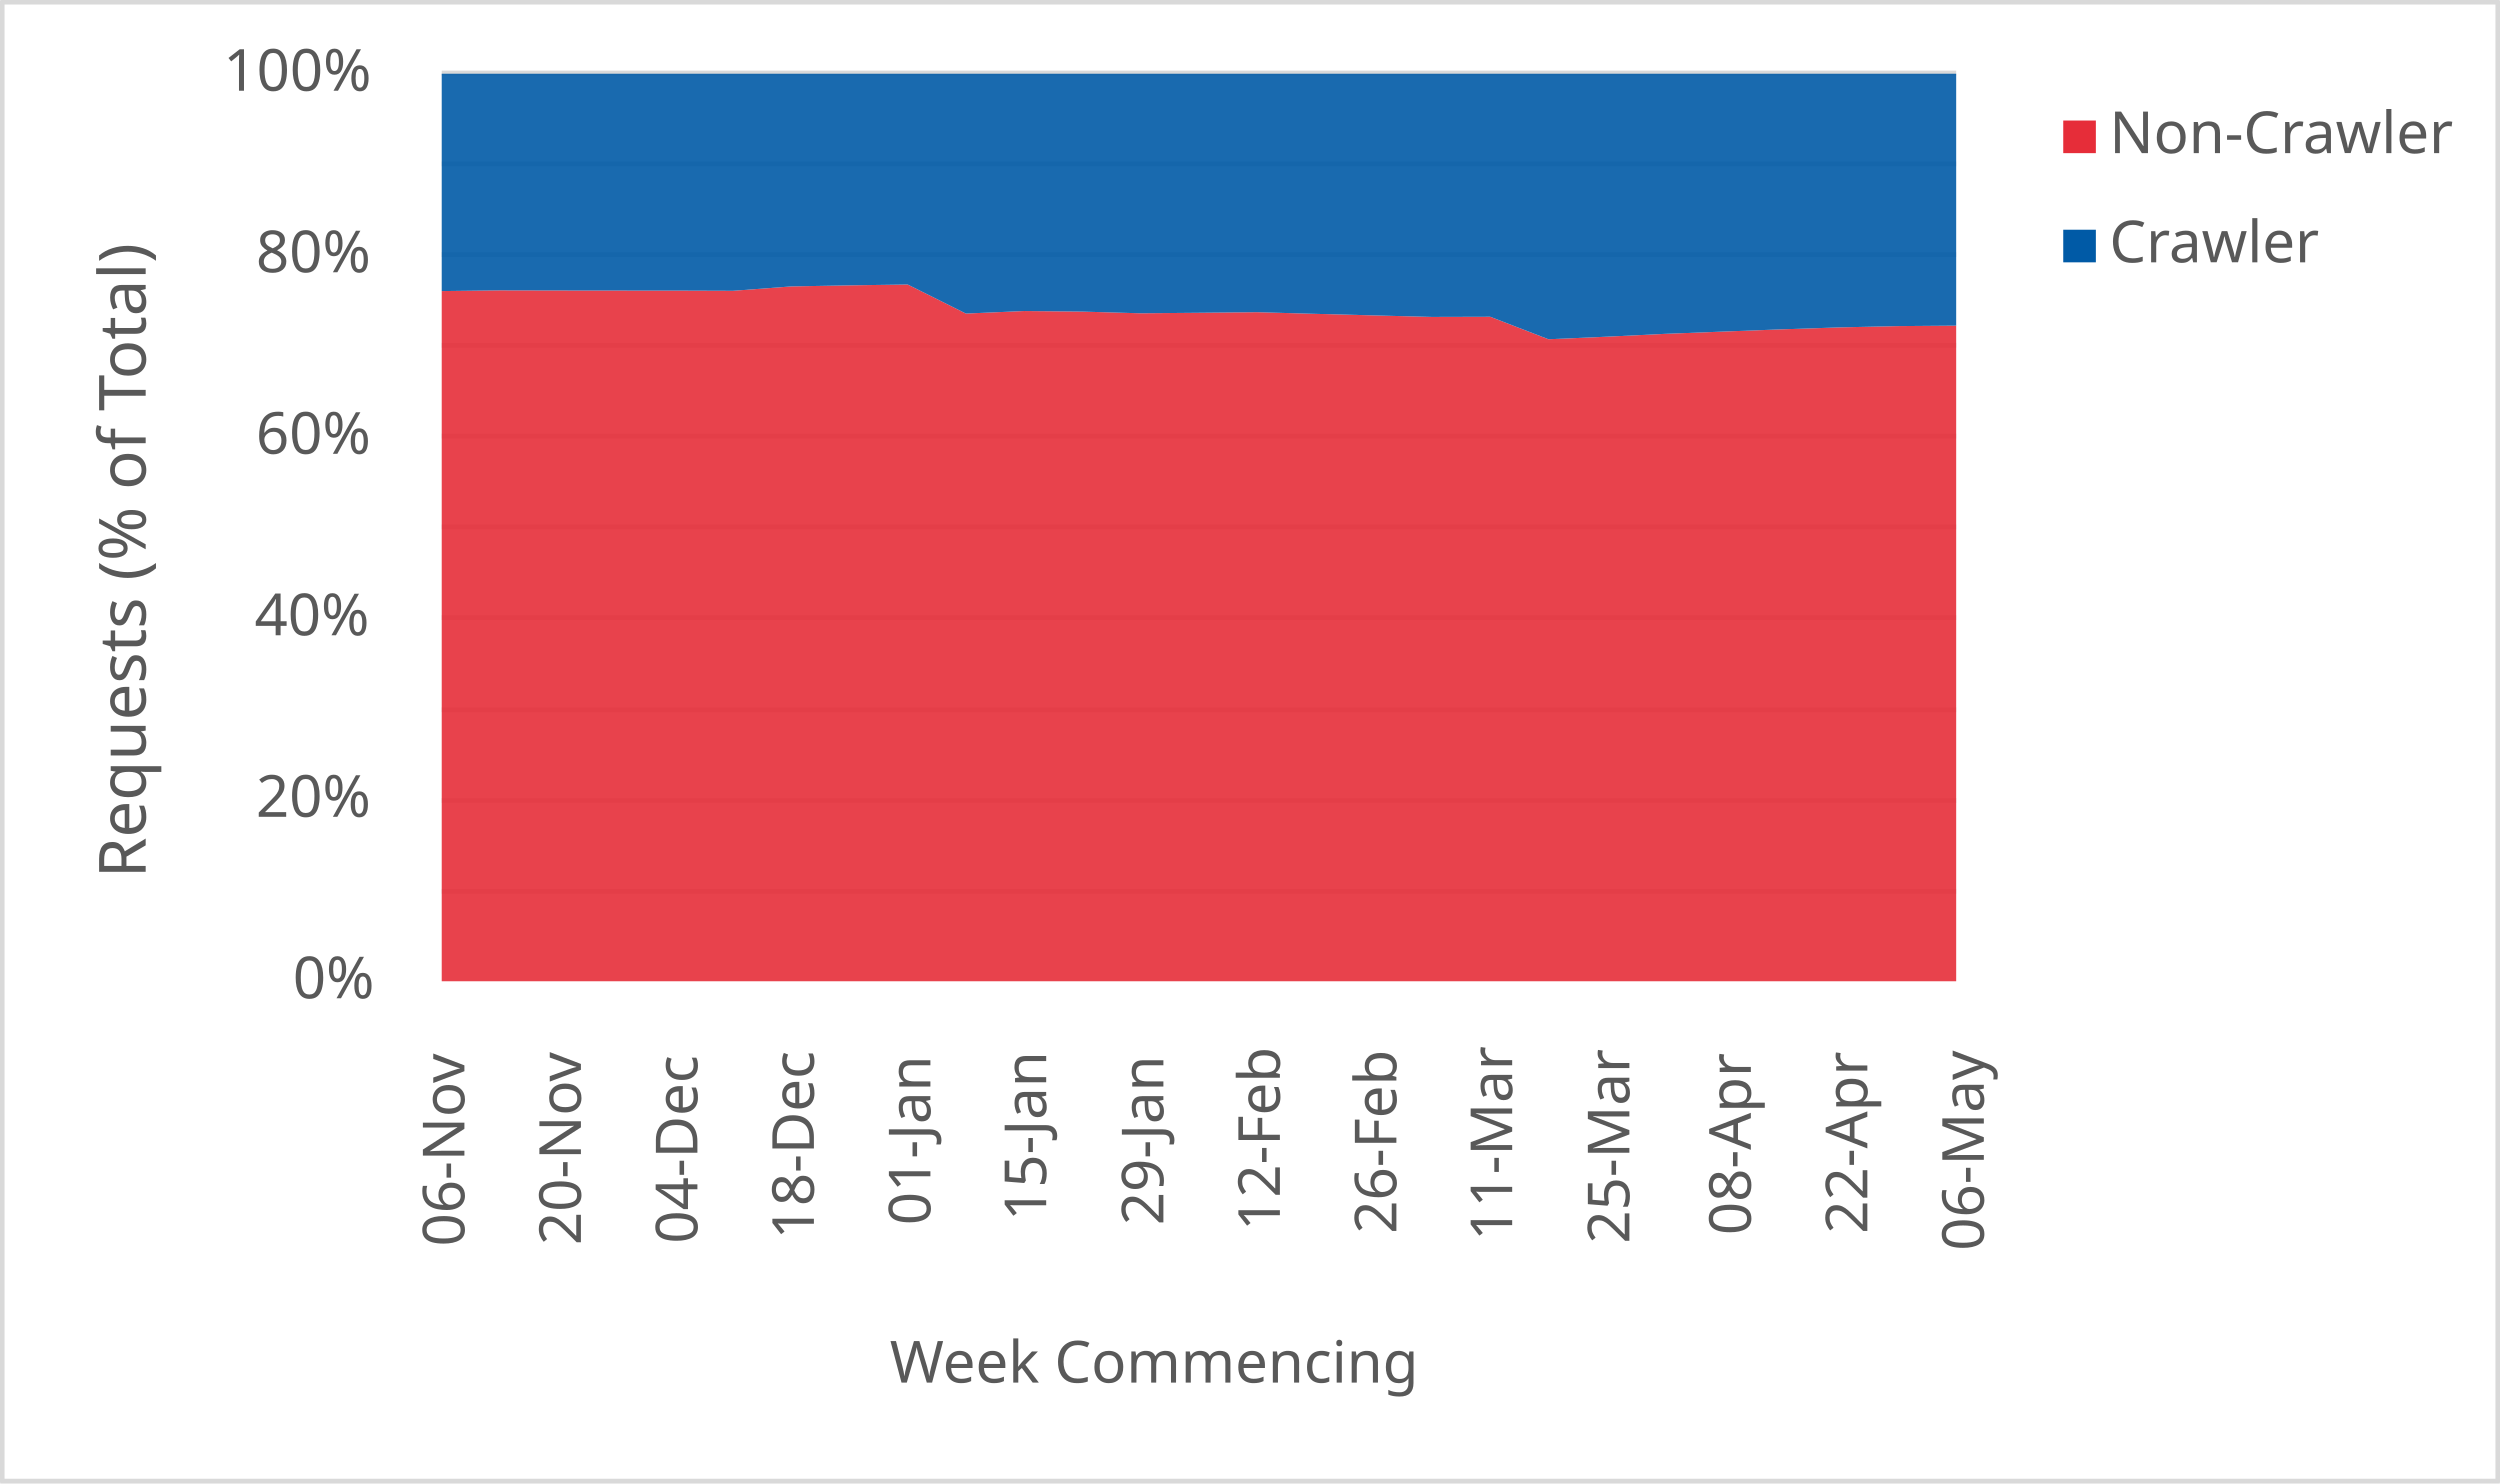
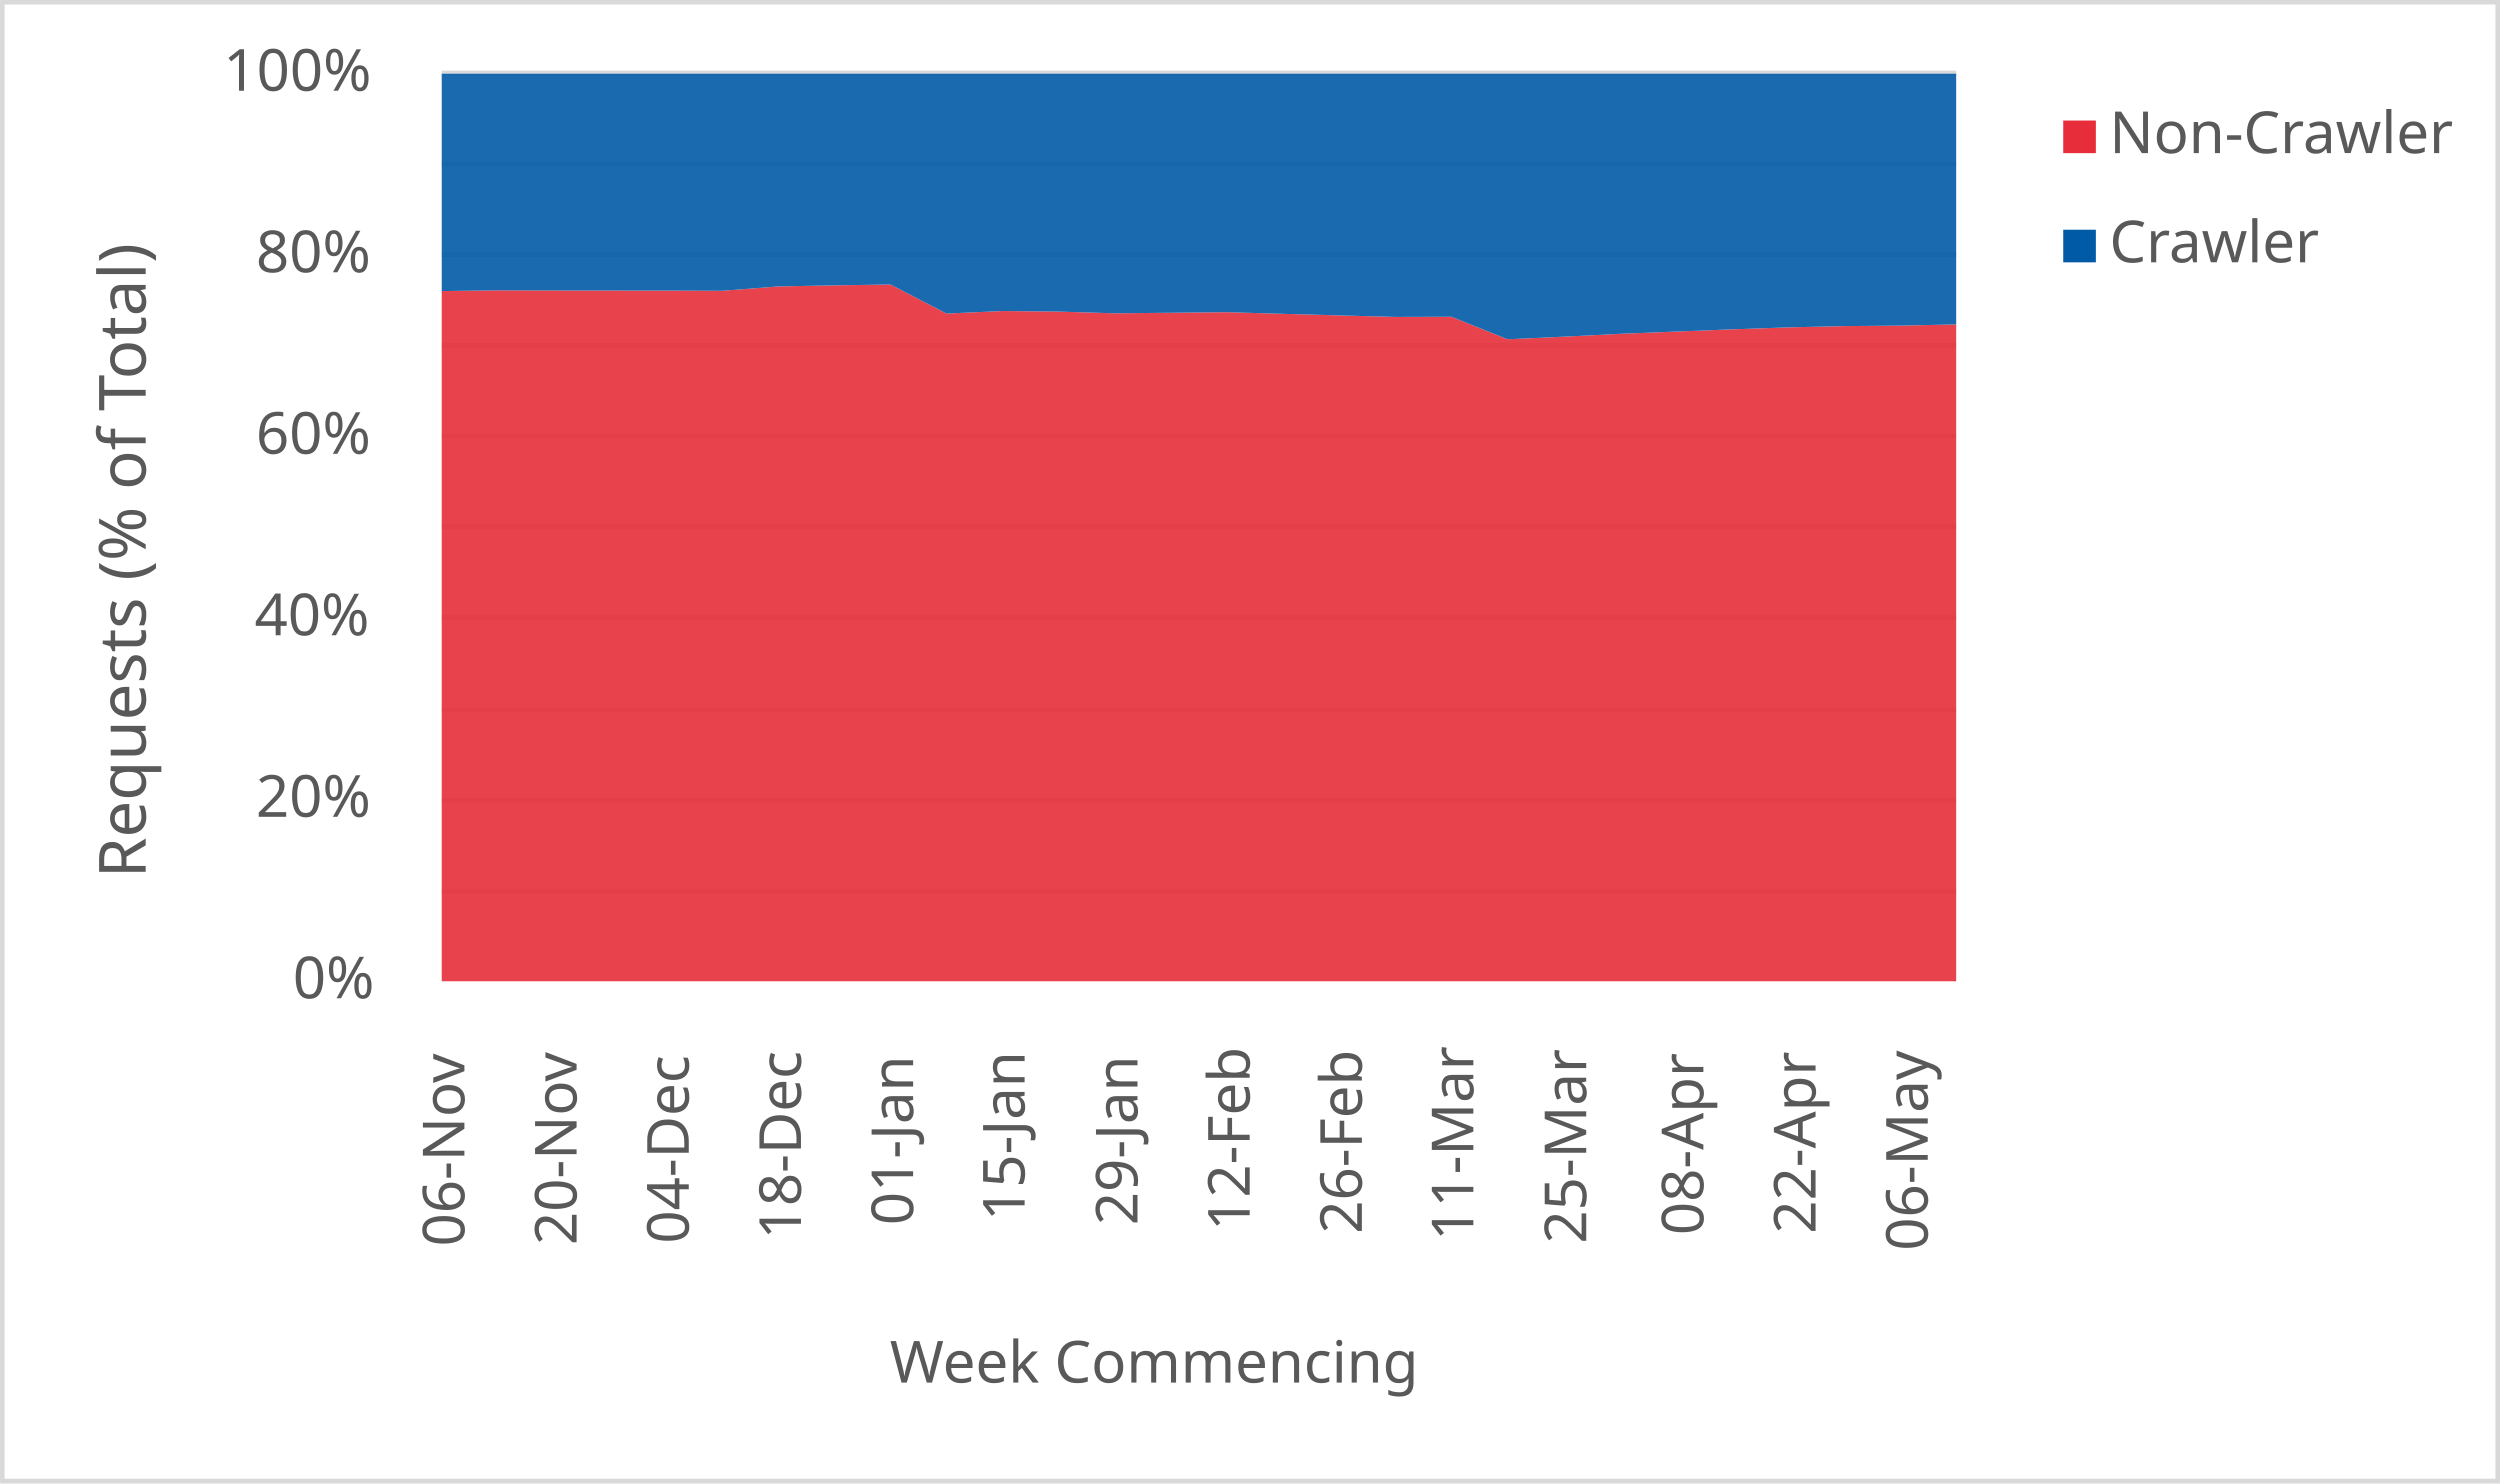
<svg xmlns="http://www.w3.org/2000/svg" width="1763" height="1046" xml:space="preserve" overflow="hidden">
  <defs>
    <clipPath id="clip0">
      <rect x="2917" y="346" width="1763" height="1046" />
    </clipPath>
  </defs>
  <g clip-path="url(#clip0)" transform="translate(-2917 -346)">
    <rect x="2918" y="347" width="1760" height="1043" fill="#FFFFFF" />
    <g>
      <path d="    M3228.5 974.532 4296.5 974.532    M3228.5 910.53 4296.5 910.53    M3228.5 846.528 4296.5 846.528    M3228.5 781.526 4296.5 781.526    M3228.5 717.524 4296.5 717.524    M3228.5 653.522 4296.5 653.522    M3228.5 589.52 4296.5 589.52    M3228.5 525.517 4296.5 525.517    M3228.5 461.515 4296.5 461.515    M3228.5 397.5 4296.5 397.5" stroke="#D9D9D9" stroke-width="3.438" stroke-linejoin="round" stroke-miterlimit="10" fill="none" />
    </g>
    <g>
      <path d="M 1038.5 4296.5 1038.5" stroke="#D9D9D9" stroke-width="3.438" stroke-linejoin="round" stroke-miterlimit="10" fill="none" fill-rule="evenodd" />
    </g>
    <g>
      <text fill="#595959" font-family="Verdana,sans-serif" font-weight="400" font-size="41" transform="matrix(6.12323e-17 -1 1 6.12323e-17 3244.5 1225)">06-Nov</text>
    </g>
    <g>
-       <text fill="#595959" font-family="Verdana,sans-serif" font-weight="400" font-size="41" transform="matrix(6.12323e-17 -1 1 6.12323e-17 3326.654 1224)">20-Nov</text>
+       <text fill="#595959" font-family="Verdana,sans-serif" font-weight="400" font-size="41" transform="matrix(6.12323e-17 -1 1 6.12323e-17 3323.611 1224)">20-Nov</text>
    </g>
    <g>
-       <text fill="#595959" font-family="Verdana,sans-serif" font-weight="400" font-size="41" transform="matrix(6.12323e-17 -1 1 6.12323e-17 3408.808 1223)">04-Dec</text>
+       <text fill="#595959" font-family="Verdana,sans-serif" font-weight="400" font-size="41" transform="matrix(6.12323e-17 -1 1 6.12323e-17 3402.722 1223)">04-Dec</text>
    </g>
    <g>
-       <text fill="#595959" font-family="Verdana,sans-serif" font-weight="400" font-size="41" transform="matrix(6.12323e-17 -1 1 6.12323e-17 3490.962 1220)">18-Dec</text>
+       <text fill="#595959" font-family="Verdana,sans-serif" font-weight="400" font-size="41" transform="matrix(6.12323e-17 -1 1 6.12323e-17 3481.833 1220)">18-Dec</text>
    </g>
    <g>
-       <text fill="#595959" font-family="Verdana,sans-serif" font-weight="400" font-size="41" transform="matrix(6.12323e-17 -1 1 6.12323e-17 3573.115 1210)">01-Jan</text>
+       <text fill="#595959" font-family="Verdana,sans-serif" font-weight="400" font-size="41" transform="matrix(6.12323e-17 -1 1 6.12323e-17 3560.944 1210)">01-Jan</text>
    </g>
    <g>
-       <text fill="#595959" font-family="Verdana,sans-serif" font-weight="400" font-size="41" transform="matrix(6.12323e-17 -1 1 6.12323e-17 3654.769 1207)">15-Jan</text>
+       <text fill="#595959" font-family="Verdana,sans-serif" font-weight="400" font-size="41" transform="matrix(6.12323e-17 -1 1 6.12323e-17 3639.556 1207)">15-Jan</text>
    </g>
    <g>
-       <text fill="#595959" font-family="Verdana,sans-serif" font-weight="400" font-size="41" transform="matrix(6.12323e-17 -1 1 6.12323e-17 3737.423 1210)">29-Jan</text>
+       <text fill="#595959" font-family="Verdana,sans-serif" font-weight="400" font-size="41" transform="matrix(6.12323e-17 -1 1 6.12323e-17 3719.167 1210)">29-Jan</text>
    </g>
    <g>
-       <text fill="#595959" font-family="Verdana,sans-serif" font-weight="400" font-size="41" transform="matrix(6.12323e-17 -1 1 6.12323e-17 3819.577 1214)">12-Feb</text>
+       <text fill="#595959" font-family="Verdana,sans-serif" font-weight="400" font-size="41" transform="matrix(6.12323e-17 -1 1 6.12323e-17 3798.278 1214)">12-Feb</text>
    </g>
    <g>
-       <text fill="#595959" font-family="Verdana,sans-serif" font-weight="400" font-size="41" transform="matrix(6.12323e-17 -1 1 6.12323e-17 3901.731 1216)">26-Feb</text>
+       <text fill="#595959" font-family="Verdana,sans-serif" font-weight="400" font-size="41" transform="matrix(6.12323e-17 -1 1 6.12323e-17 3877.389 1216)">26-Feb</text>
    </g>
    <g>
-       <text fill="#595959" font-family="Verdana,sans-serif" font-weight="400" font-size="41" transform="matrix(6.12323e-17 -1 1 6.12323e-17 3983.385 1221)">11-Mar</text>
+       <text fill="#595959" font-family="Verdana,sans-serif" font-weight="400" font-size="41" transform="matrix(6.12323e-17 -1 1 6.12323e-17 3956 1221)">11-Mar</text>
    </g>
    <g>
-       <text fill="#595959" font-family="Verdana,sans-serif" font-weight="400" font-size="41" transform="matrix(6.12323e-17 -1 1 6.12323e-17 4066.038 1223)">25-Mar</text>
+       <text fill="#595959" font-family="Verdana,sans-serif" font-weight="400" font-size="41" transform="matrix(6.12323e-17 -1 1 6.12323e-17 4035.611 1223)">25-Mar</text>
    </g>
    <g>
-       <text fill="#595959" font-family="Verdana,sans-serif" font-weight="400" font-size="41" transform="matrix(6.12323e-17 -1 1 6.12323e-17 4151.692 1217)">08-Apr</text>
+       <text fill="#595959" font-family="Verdana,sans-serif" font-weight="400" font-size="41" transform="matrix(6.12323e-17 -1 1 6.12323e-17 4118.222 1217)">08-Apr</text>
    </g>
    <g>
-       <text fill="#595959" font-family="Verdana,sans-serif" font-weight="400" font-size="41" transform="matrix(6.12323e-17 -1 1 6.12323e-17 4233.846 1216)">22-Apr</text>
+       <text fill="#595959" font-family="Verdana,sans-serif" font-weight="400" font-size="41" transform="matrix(6.12323e-17 -1 1 6.12323e-17 4197.333 1216)">22-Apr</text>
    </g>
    <g>
-       <text fill="#595959" font-family="Verdana,sans-serif" font-weight="400" font-size="41" transform="matrix(6.12323e-17 -1 1 6.12323e-17 4316 1228)">06-May</text>
+       <text fill="#595959" font-family="Verdana,sans-serif" font-weight="400" font-size="41" transform="matrix(6.12323e-17 -1 1 6.12323e-17 4276.444 1228)">06-May</text>
    </g>
    <g>
      <text fill="#595959" font-family="Verdana,sans-serif" font-weight="400" font-size="41" transform="matrix(1 0 0 1 3123.5 1050)">0%</text>
    </g>
    <g>
      <text fill="#595959" font-family="Verdana,sans-serif" font-weight="400" font-size="41" transform="matrix(1 0 0 1 3097.5 922)">20%</text>
    </g>
    <g>
      <text fill="#595959" font-family="Verdana,sans-serif" font-weight="400" font-size="41" transform="matrix(1 0 0 1 3096.5 794)">40%</text>
    </g>
    <g>
      <text fill="#595959" font-family="Verdana,sans-serif" font-weight="400" font-size="41" transform="matrix(1 0 0 1 3097.5 666)">60%</text>
    </g>
    <g>
      <text fill="#595959" font-family="Verdana,sans-serif" font-weight="400" font-size="41" transform="matrix(1 0 0 1 3097.5 538)">80%</text>
    </g>
    <g>
      <text fill="#595959" font-family="Verdana,sans-serif" font-weight="400" font-size="41" transform="matrix(1 0 0 1 3074.5 410)">100%</text>
    </g>
    <g>
      <text fill="#595959" font-family="Verdana,sans-serif" font-weight="400" font-size="41" transform="matrix(1 0 0 1 3544.5 1321)">Week Commencing</text>
    </g>
    <g>
      <text fill="#595959" font-family="Verdana,sans-serif" font-weight="400" font-size="46" transform="matrix(6.12323e-17 -1 1 6.12323e-17 3019.73 965.25)">Requests (% of Total)</text>
    </g>
    <rect x="2918.5" y="347.5" width="1760" height="1043" stroke="#D9D9D9" stroke-width="3.438" stroke-linejoin="round" stroke-miterlimit="10" fill="none" />
    <g>
-       <path d="M3228.5 1038 3269.577 1038 3310.654 1038 3351.731 1038 3392.808 1038 3433.885 1038 3474.962 1038 3516.038 1038 3557.115 1038 3598.192 1038 3639.269 1038 3680.346 1038 3721.423 1038 3762.5 1038 3803.577 1038 3844.654 1038 3885.731 1038 3926.808 1038 3967.885 1038 4008.962 1038 4050.038 1038 4091.115 1038 4132.192 1038 4173.269 1038 4214.346 1038 4255.423 1038 4296.5 1038 4296.5 575.629 4255.423 575.969 4214.346 576.873 4173.269 578.247 4132.192 579.83 4091.115 581.426 4050.038 583.435 4008.962 585.23 3967.885 569.376 3926.808 569.492 3885.731 568.421 3844.654 567.329 3803.577 566.161 3762.5 566.563 3721.423 566.937 3680.346 565.743 3639.269 565.333 3598.192 567.131 3557.115 546.636 3516.038 547.236 3474.962 547.985 3433.885 551.067 3392.808 550.921 3351.731 550.905 3310.654 550.853 3269.577 550.756 3228.5 551.267 3228.5 1038Z" fill="#e62d39" opacity="0.9" />
+       <path d="M3228.5 1038 3268.056 1038 3307.611 1038 3347.167 1038 3386.722 1038 3426.278 1038 3465.833 1038 3505.389 1038 3544.944 1038 3584.5 1038 3624.056 1038 3663.611 1038 3703.167 1038 3742.722 1038 3782.278 1038 3821.833 1038 3861.389 1038 3900.944 1038 3940.5 1038 3980.056 1038 4019.611 1038 4059.167 1038 4098.722 1038 4138.278 1038 4177.833 1038 4217.389 1038 4256.944 1038 4296.5 1038 4296.5 574.788 4256.944 575.629 4217.389 575.969 4177.833 576.873 4138.278 578.247 4098.722 579.83 4059.167 581.426 4019.611 583.435 3980.056 585.23 3940.5 569.376 3900.944 569.492 3861.389 568.421 3821.833 567.329 3782.278 566.161 3742.722 566.563 3703.167 566.937 3663.611 565.743 3624.056 565.333 3584.5 567.131 3544.944 546.636 3505.389 547.236 3465.833 547.985 3426.278 551.067 3386.722 550.921 3347.167 550.905 3307.611 550.853 3268.056 550.756 3228.5 551.267 3228.5 1038Z" fill="#e62d39" opacity="0.9" />
    </g>
    <g>
-       <path d="M3228.5 551.267 3269.577 550.756 3310.654 550.853 3351.731 550.905 3392.808 550.921 3433.885 551.067 3474.962 547.985 3516.038 547.236 3557.115 546.636 3598.192 567.131 3639.269 565.333 3680.346 565.743 3721.423 566.937 3762.5 566.563 3803.577 566.161 3844.654 567.329 3885.731 568.421 3926.808 569.492 3967.885 569.376 4008.962 585.23 4050.038 583.435 4091.115 581.426 4132.192 579.83 4173.269 578.247 4214.346 576.873 4255.423 575.969 4296.5 575.629 4296.5 398 4255.423 398 4214.346 398 4173.269 398 4132.192 398 4091.115 398 4050.038 398 4008.962 398 3967.885 398 3926.808 398 3885.731 398 3844.654 398 3803.577 398 3762.5 398 3721.423 398 3680.346 398 3639.269 398 3598.192 398 3557.115 398 3516.038 398 3474.962 398 3433.885 398 3392.808 398 3351.731 398 3310.654 398 3269.577 398 3228.5 398 3228.5 551.267Z" fill="#005aa6" opacity="0.9" />
+       <path d="M3228.5 551.267 3268.056 550.756 3307.611 550.853 3347.167 550.905 3386.722 550.921 3426.278 551.067 3465.833 547.985 3505.389 547.236 3544.944 546.636 3584.5 567.131 3624.056 565.333 3663.611 565.743 3703.167 566.937 3742.722 566.563 3782.278 566.161 3821.833 567.329 3861.389 568.421 3900.944 569.492 3940.5 569.376 3980.056 585.23 4019.611 583.435 4059.167 581.426 4098.722 579.83 4138.278 578.247 4177.833 576.873 4217.389 575.969 4256.944 575.629 4296.5 574.788 4296.5 398 4256.944 398 4217.389 398 4177.833 398 4138.278 398 4098.722 398 4059.167 398 4019.611 398 3980.056 398 3940.5 398 3900.944 398 3861.389 398 3821.833 398 3782.278 398 3742.722 398 3703.167 398 3663.611 398 3624.056 398 3584.5 398 3544.944 398 3505.389 398 3465.833 398 3426.278 398 3386.722 398 3347.167 398 3307.611 398 3268.056 398 3228.5 398 3228.5 551.267Z" fill="#005aa6" opacity="0.9" />
    </g>
    <g>
      <rect x="4372" y="431" width="23" height="23" fill="#e62d39" />
    </g>
    <g>
      <text fill="#595959" font-family="Verdana,sans-serif" font-weight="400" font-size="41" transform="matrix(1 0 0 1 4404.56 454)">Non-Crawler</text>
    </g>
    <g>
      <rect x="4372" y="508" width="23" height="23" fill="#005aa6" />
    </g>
    <g>
      <text fill="#595959" font-family="Verdana,sans-serif" font-weight="400" font-size="41" transform="matrix(1 0 0 1 4404.56 531)">Crawler</text>
    </g>
  </g>
</svg>
